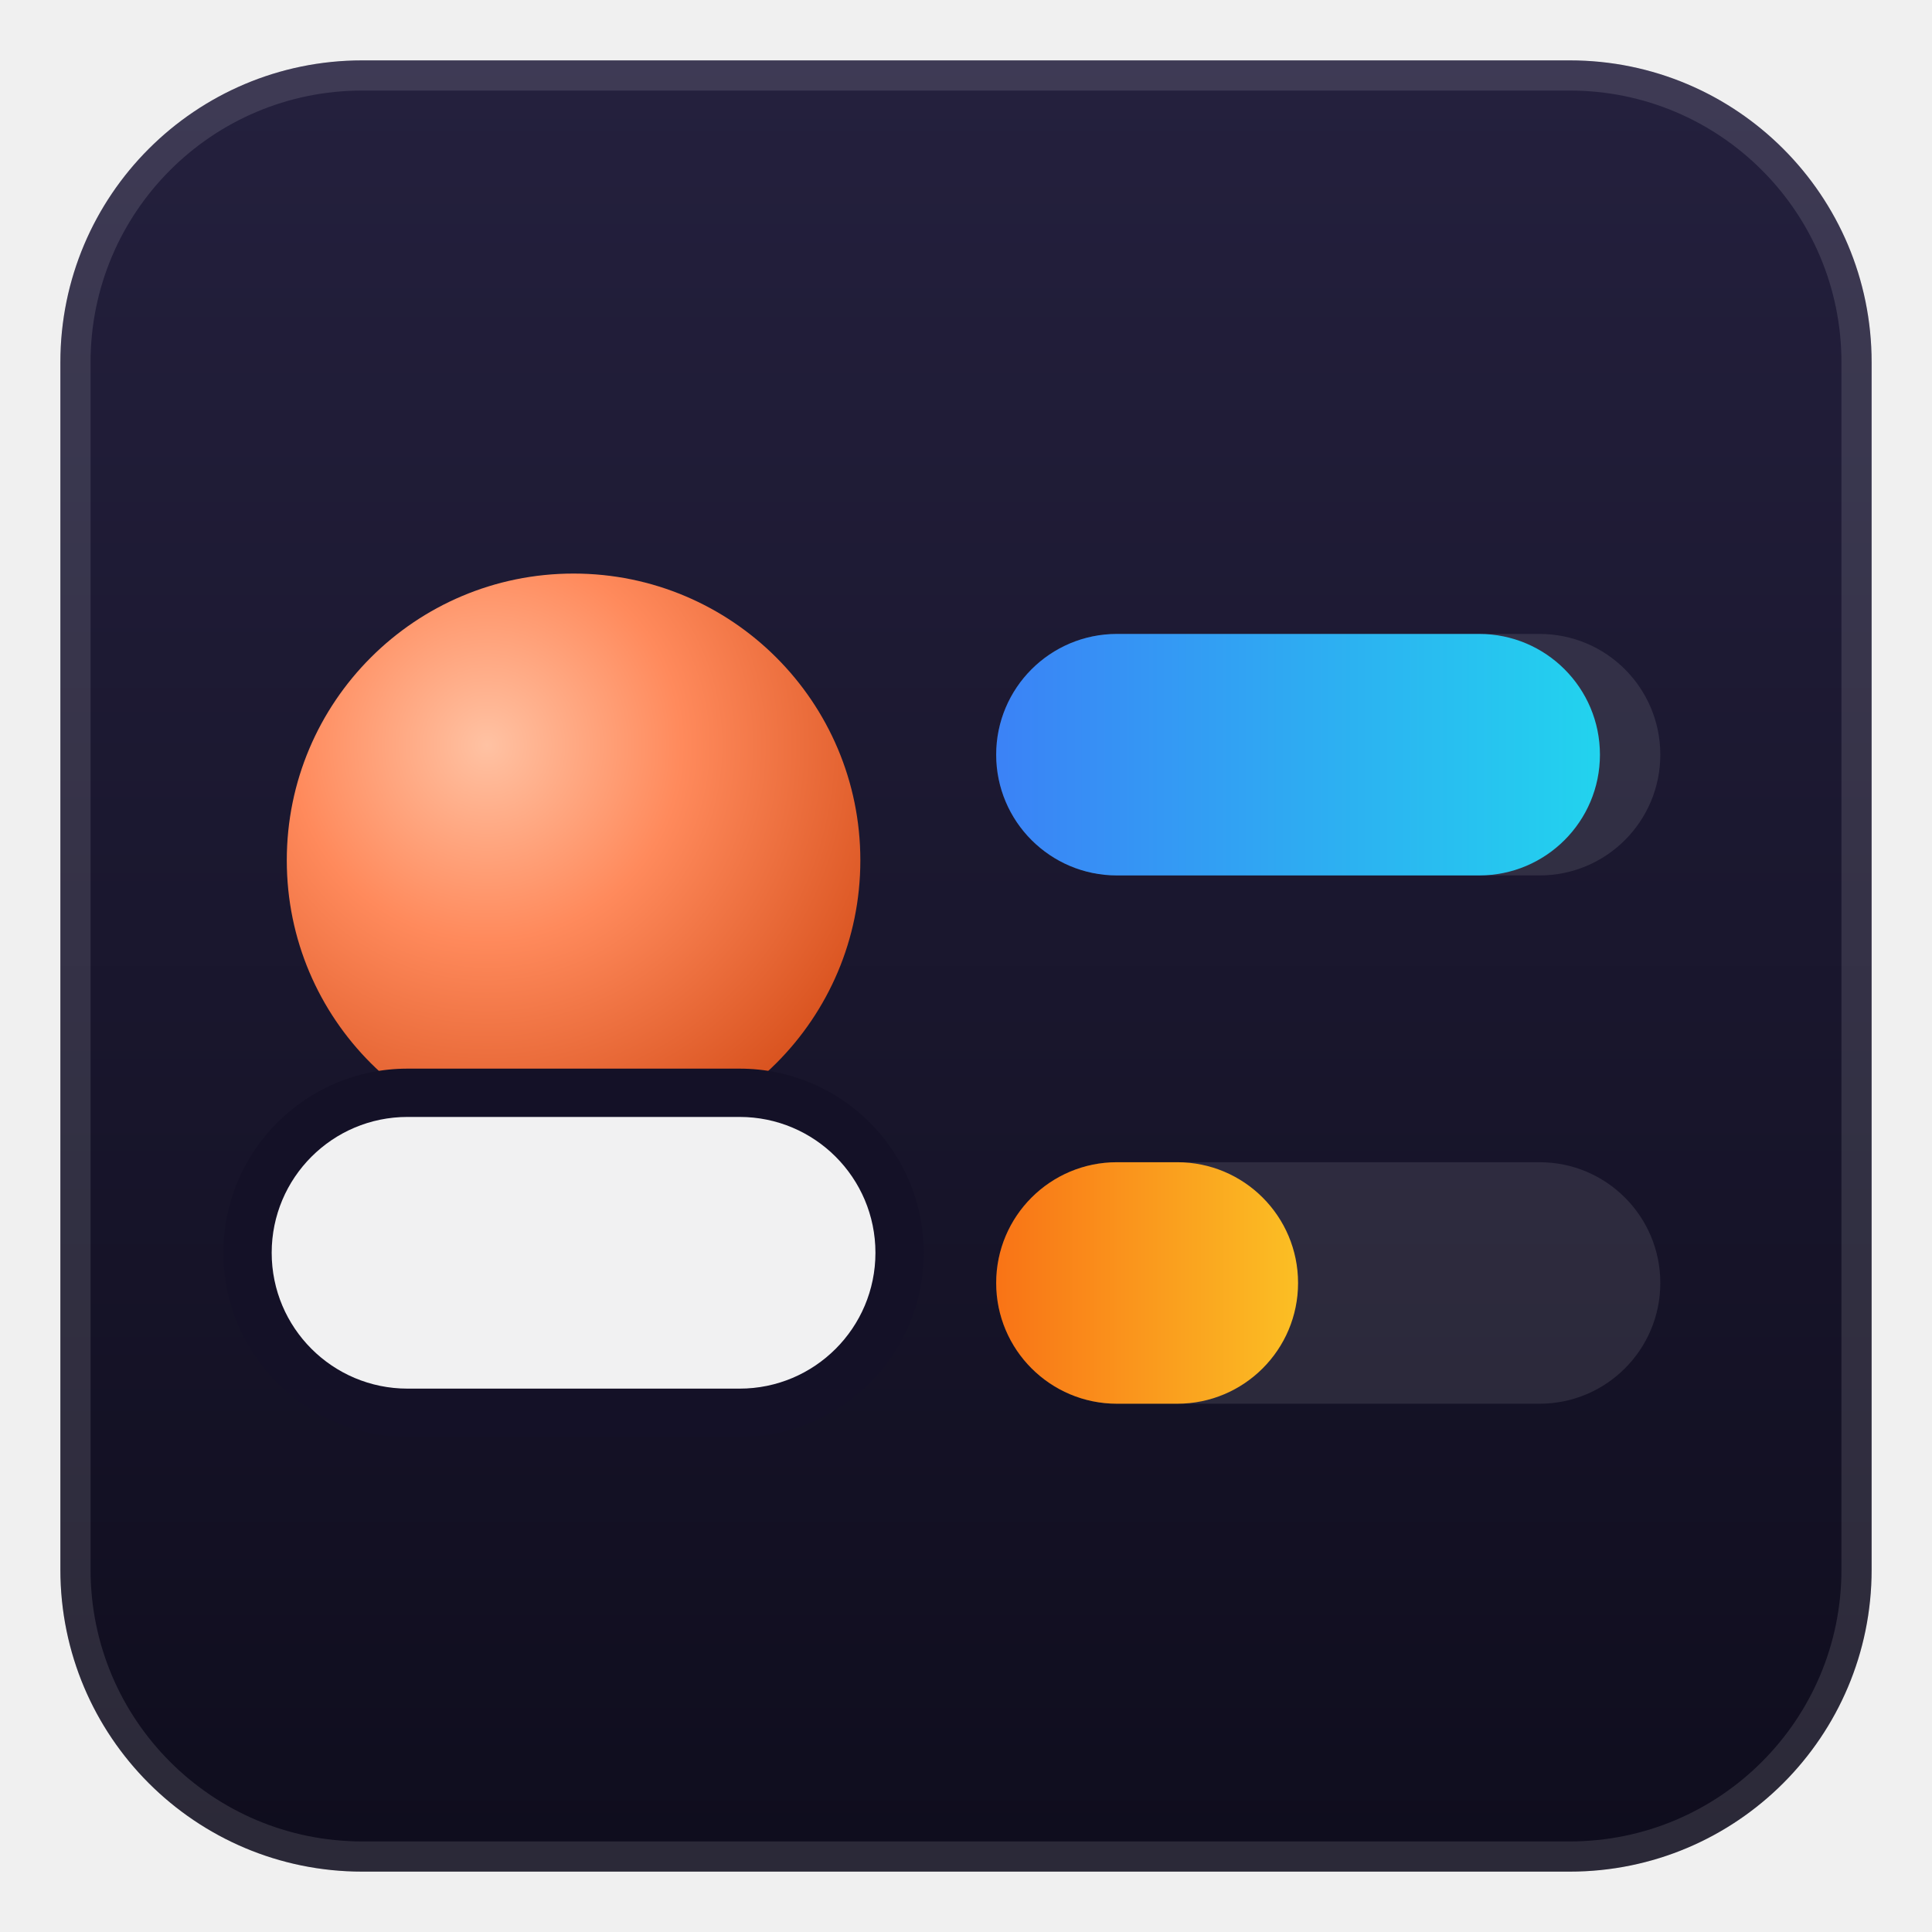
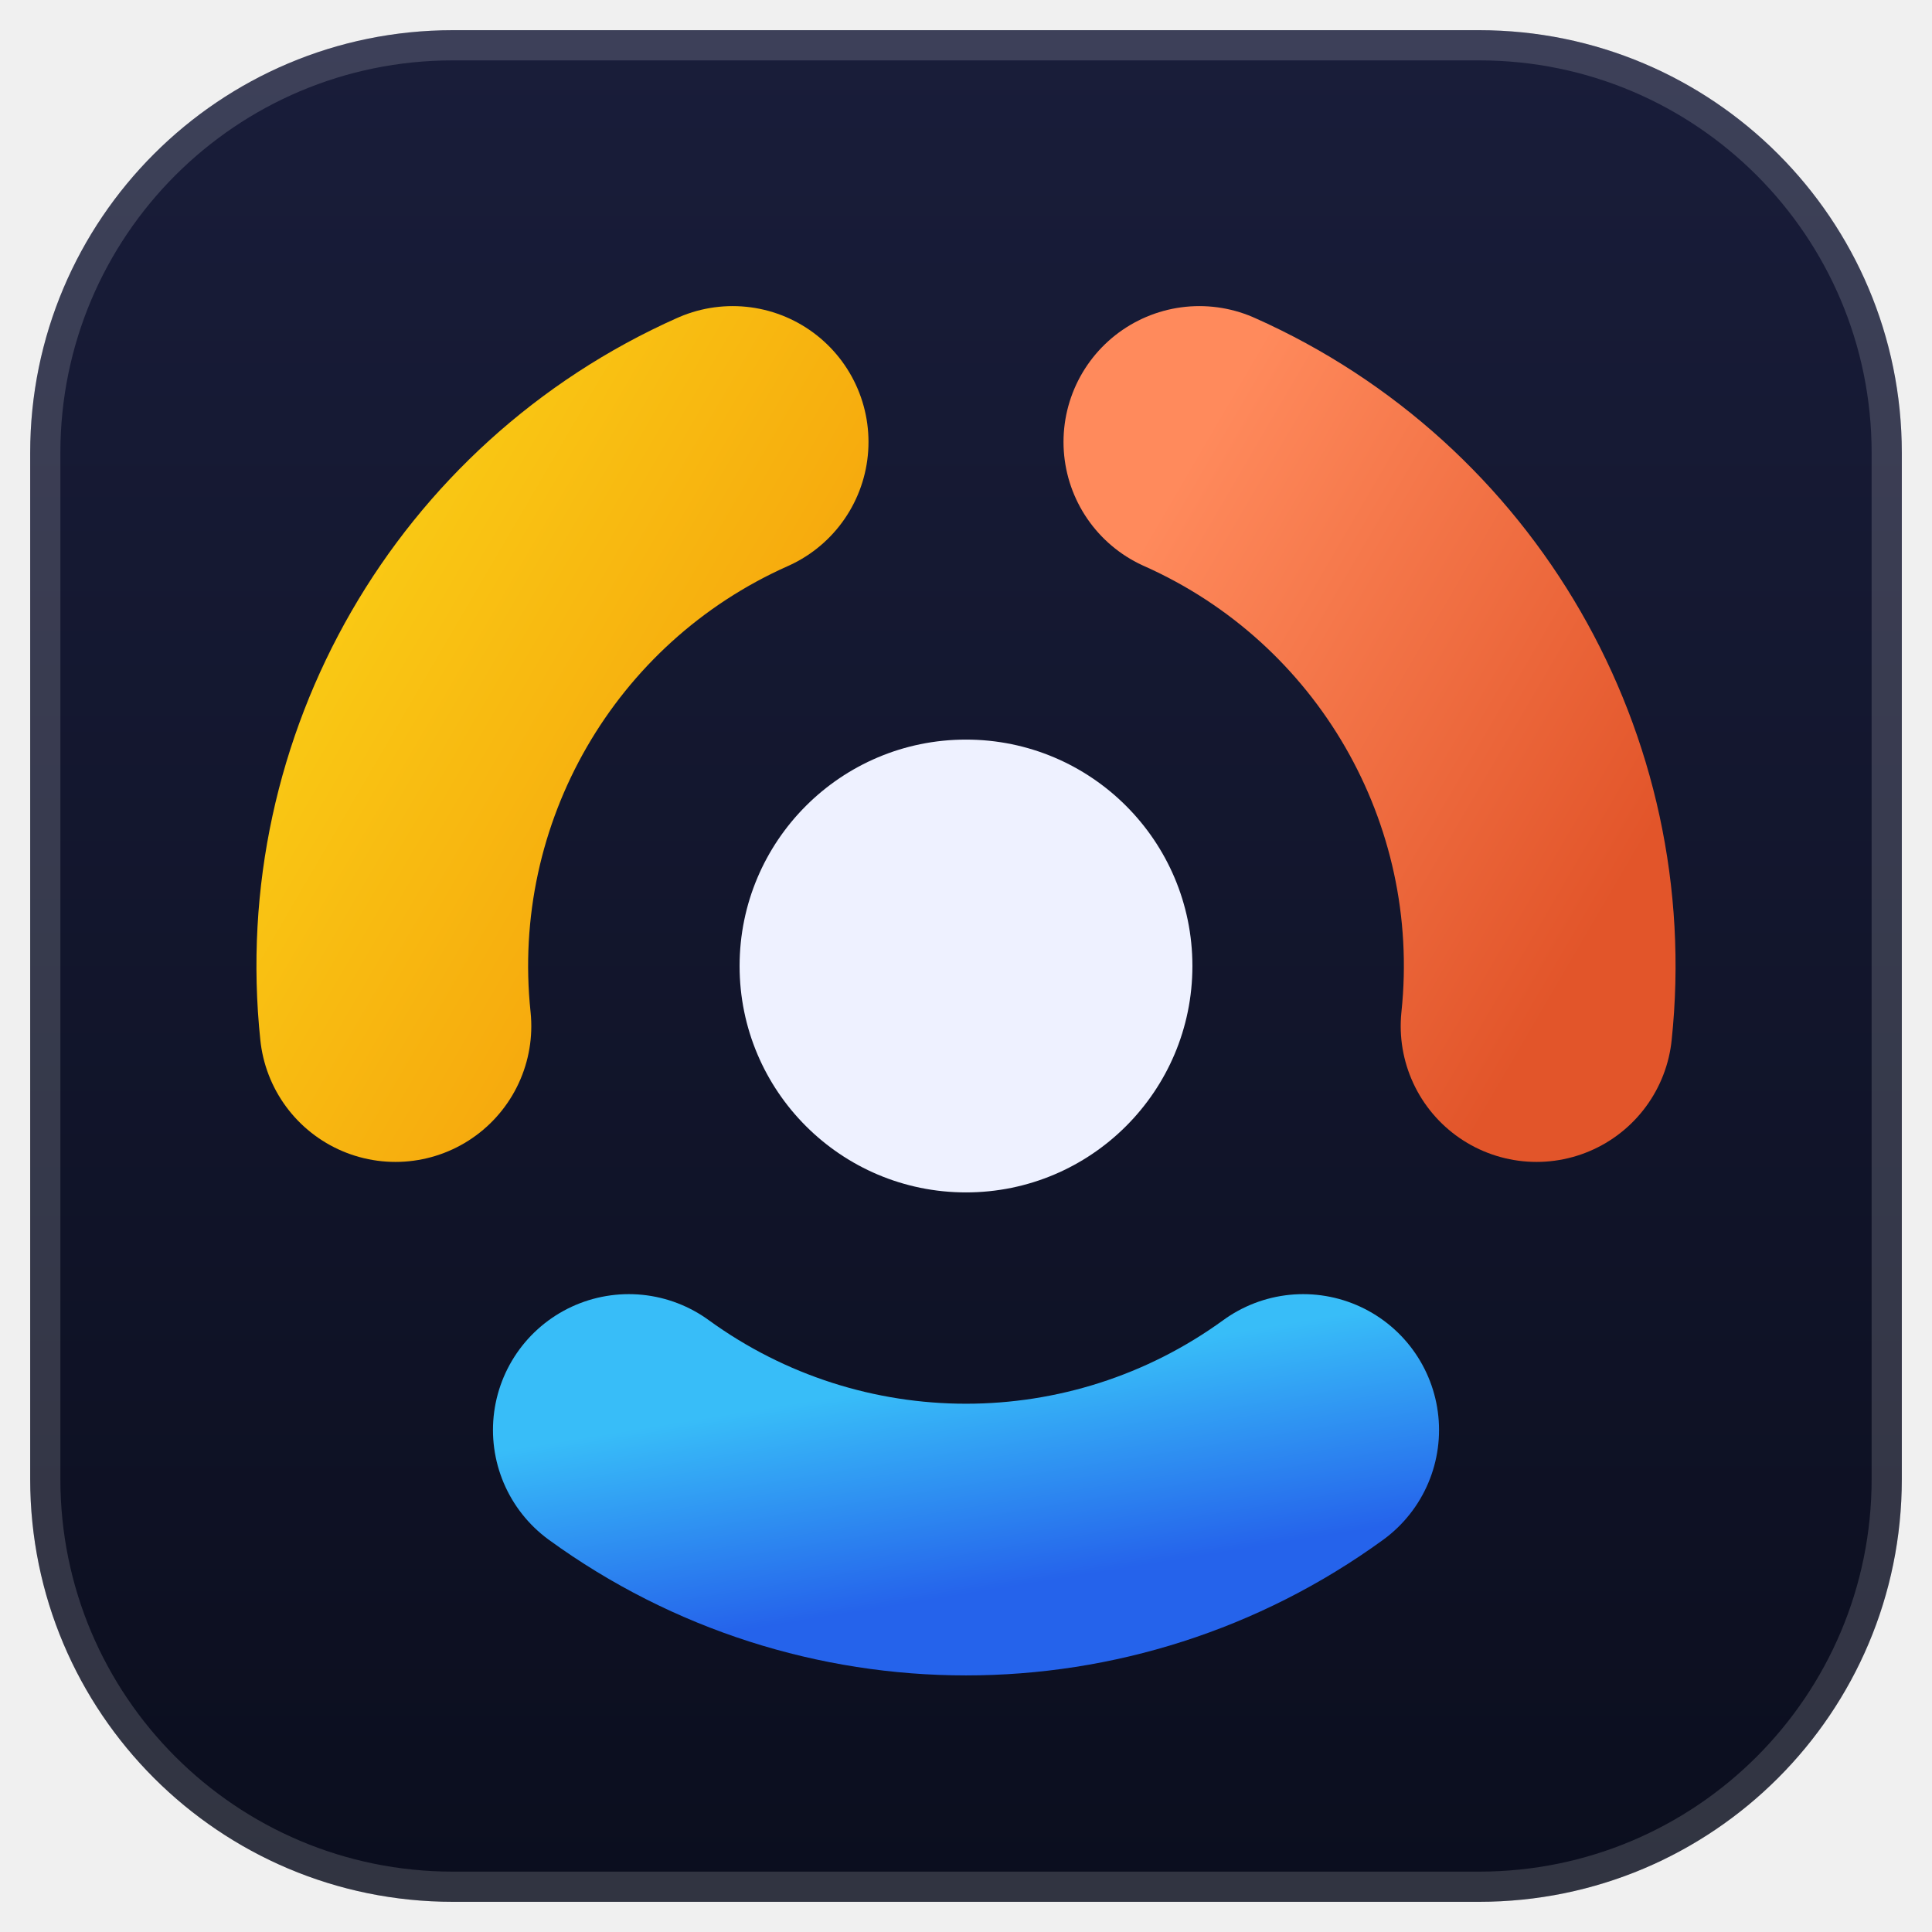
<svg xmlns="http://www.w3.org/2000/svg" viewBox="0 0 64 64" width="64" height="64">
  <defs>
-     <clipPath id="sq">
-       <rect x="2" y="2" width="60" height="60" rx="10" />
-     </clipPath>
    <linearGradient id="bg" x1="0" y1="0" x2="0" y2="1">
-       <stop offset="0" stop-color="#25213f" />
-       <stop offset="1" stop-color="#0e0c1c" />
+       <stop offset="0" stop-color="#191d3a" />
+       <stop offset="1" stop-color="#0b0e1e" />
    </linearGradient>
-     <radialGradient id="orb" cx=".35" cy=".3" r=".75">
-       <stop offset="0" stop-color="#ffc2a3" />
-       <stop offset=".45" stop-color="#ff8a5c" />
-       <stop offset="1" stop-color="#d9531f" />
-     </radialGradient>
-     <linearGradient id="blue" x1="0" y1="0" x2="1" y2="0">
-       <stop offset="0" stop-color="#3b82f6" />
-       <stop offset="1" stop-color="#22d3ee" />
+     <linearGradient id="o" x1="0" y1="0" x2="1" y2="1">
+       <stop offset="0" stop-color="#ff8a5c" />
+       <stop offset="1" stop-color="#e2552a" />
    </linearGradient>
-     <linearGradient id="amber" x1="0" y1="0" x2="1" y2="0">
-       <stop offset="0" stop-color="#f97316" />
-       <stop offset="1" stop-color="#fbbf24" />
+     <linearGradient id="b" x1="0" y1="0" x2="1" y2="1">
+       <stop offset="0" stop-color="#38bdf8" />
+       <stop offset="1" stop-color="#2563eb" />
+     </linearGradient>
+     <linearGradient id="y" x1="0" y1="0" x2="1" y2="1">
+       <stop offset="0" stop-color="#facc15" />
+       <stop offset="1" stop-color="#f59e0b" />
    </linearGradient>
  </defs>
-   <g clip-path="url(#sq)">
-     <rect width="64" height="64" fill="url(#bg)" />
-     <rect x="33" y="21" width="22" height="8" rx="4" fill="#ffffff" fill-opacity=".1" />
-     <rect x="33" y="21" width="20" height="8" rx="4" fill="url(#blue)" />
-     <rect x="33" y="38.5" width="22" height="8" rx="4" fill="#ffffff" fill-opacity=".1" />
-     <rect x="33" y="38.5" width="10" height="8" rx="4" fill="url(#amber)" />
-     <circle cx="19" cy="28.5" r="9.5" fill="url(#orb)" />
-     <rect x="7.4" y="35.4" width="23.2" height="12.2" rx="6.1" fill="#141127" />
-     <rect x="9" y="37" width="20" height="9" rx="4.5" fill="#ffffff" fill-opacity=".94" />
+   <rect x="1" y="1" width="62" height="62" rx="14" fill="url(#bg)" />
+   <g fill="none" stroke-width="9" stroke-linecap="round">
+     <path d="M39.73 14.64 A19 19 0 0 1 50.9 33.99" stroke="url(#o)" />
+     <path d="M43.17 47.37 A19 19 0 0 1 20.83 47.37" stroke="url(#b)" />
+     <path d="M13.1 33.99 A19 19 0 0 1 24.27 14.64" stroke="url(#y)" />
  </g>
-   <rect x="2.5" y="2.5" width="59" height="59" rx="9.5" fill="none" stroke="#ffffff" stroke-opacity=".12" />
+   <circle cx="32" cy="32" r="7.5" fill="#eef1ff" />
+   <rect x="1.5" y="1.5" width="61" height="61" rx="13.5" fill="none" stroke="#ffffff" stroke-opacity=".16" />
</svg>
